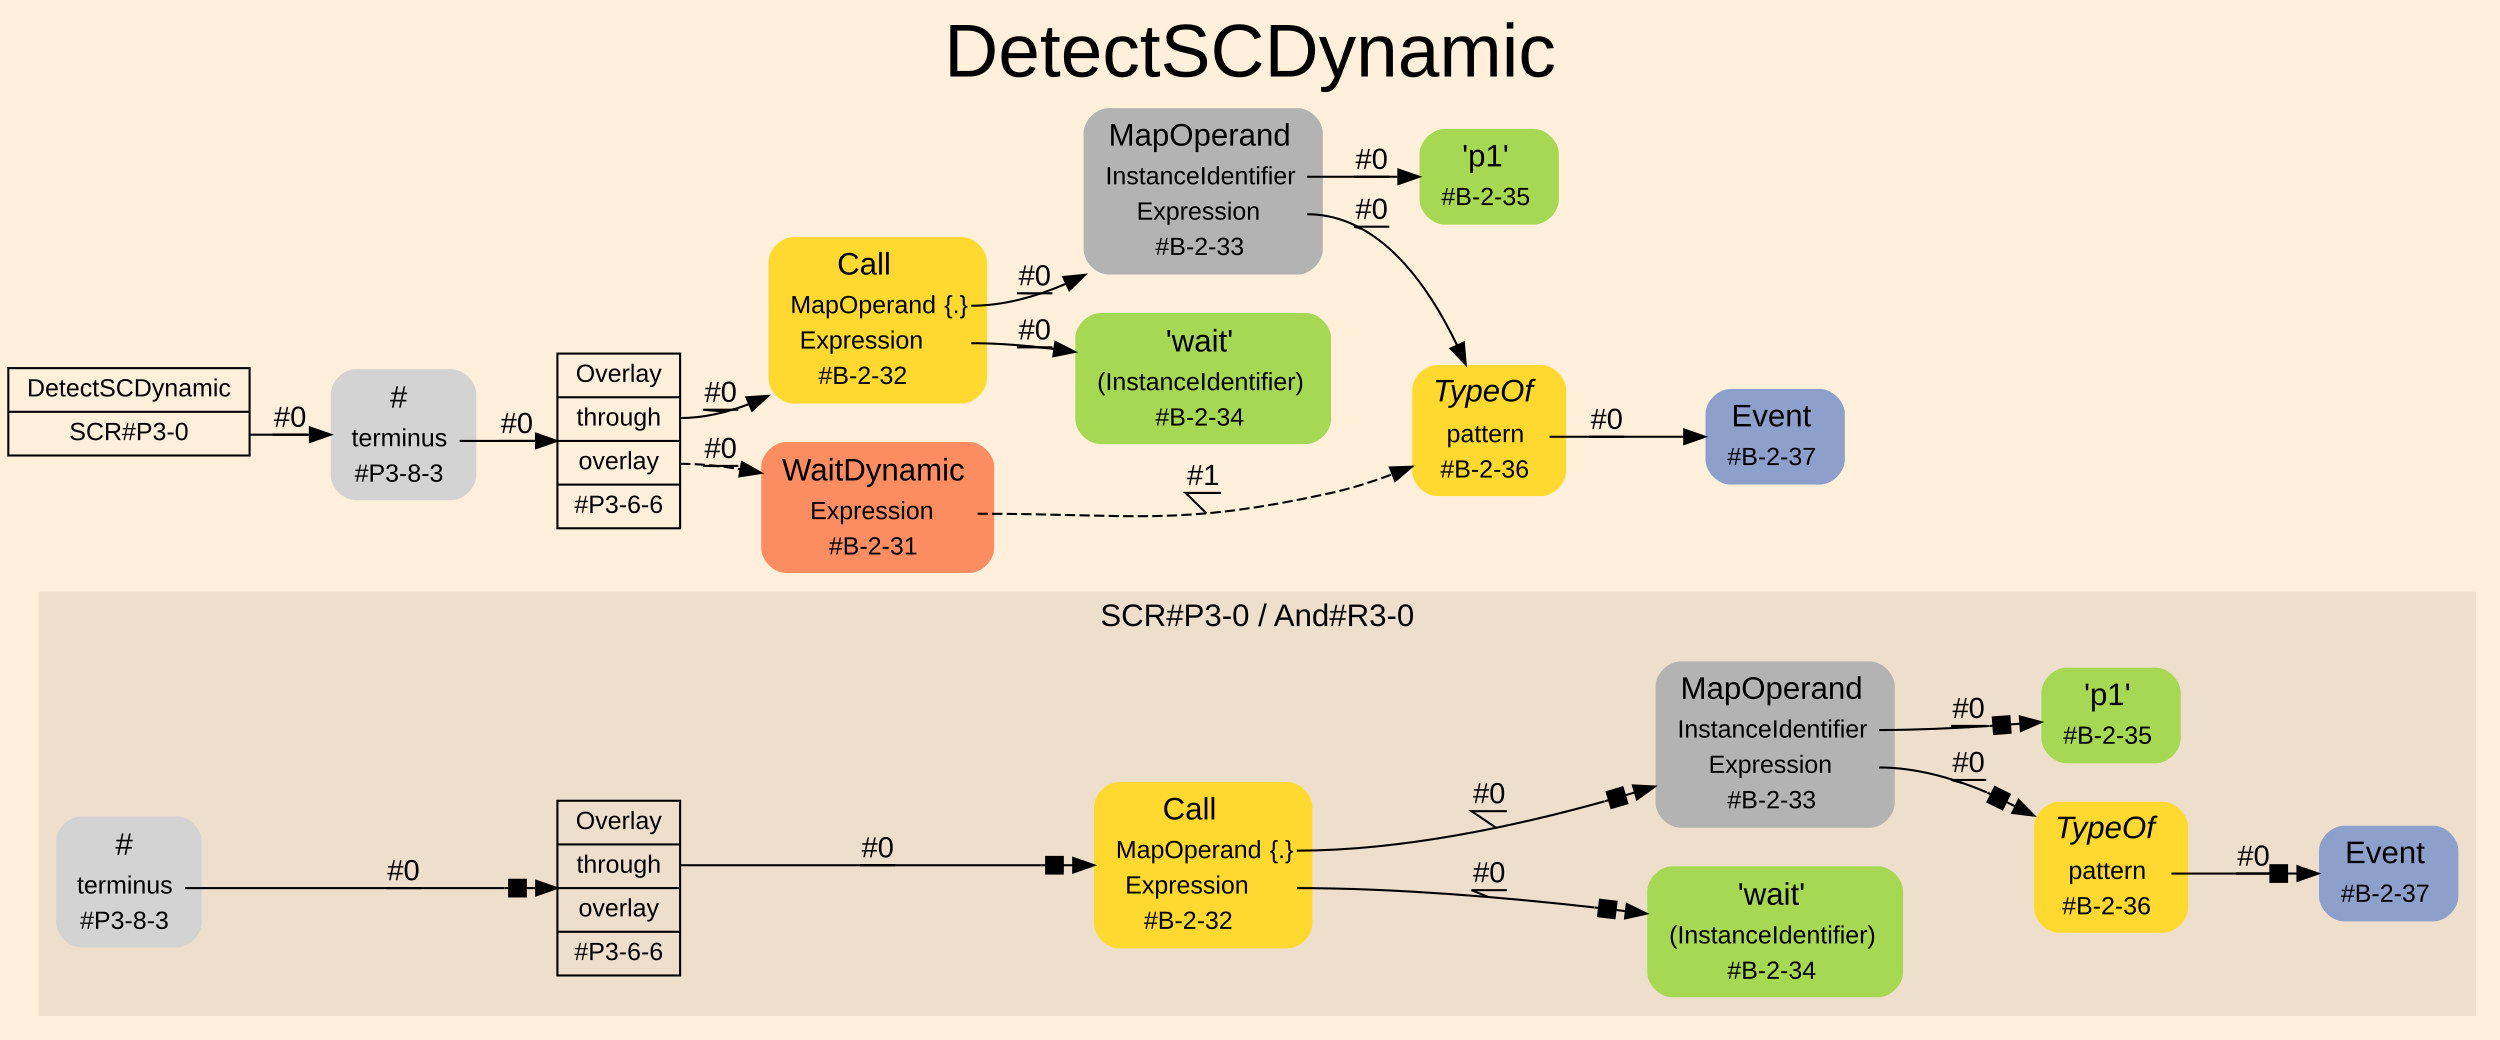
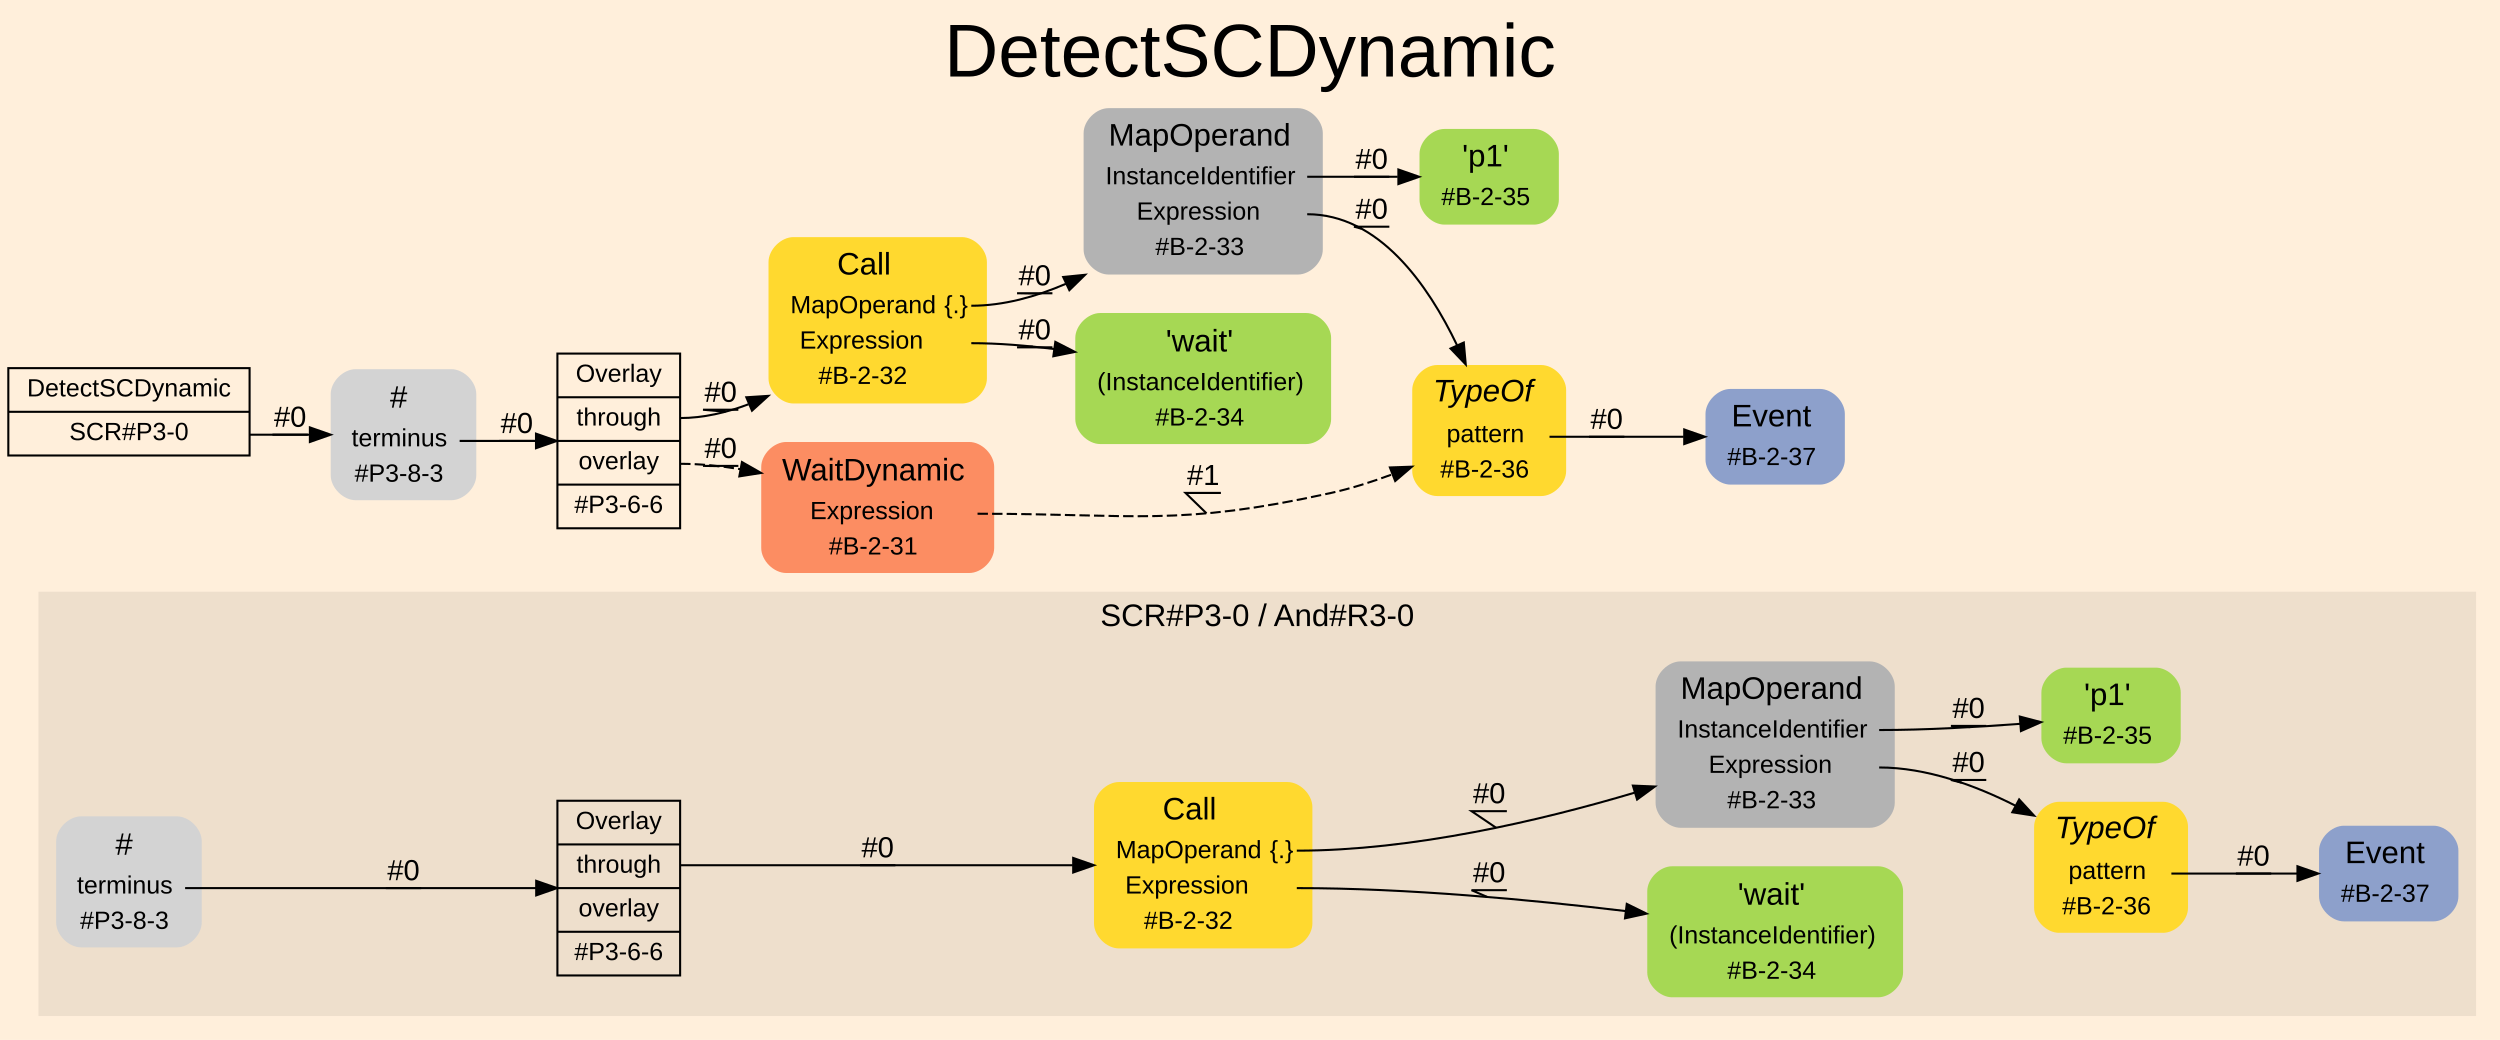
<svg xmlns="http://www.w3.org/2000/svg" width="1202pt" height="500pt" viewBox="0.00 0.00 1202.00 500.00">
  <g id="graph0" class="graph" transform="scale(1 1) rotate(0) translate(4 496)">
    <polygon fill="#ffefdb" stroke="transparent" points="-4,4 -4,-496 1198,-496 1198,4 -4,4" />
    <text text-anchor="middle" x="597" y="-459.2" font-family="Arial" font-size="36.00" fill="#000000">DetectSCDynamic</text>
    <g id="clust1" class="cluster">
      <polygon fill="#eedfcc" stroke="#eedfcc" points="15,-8 15,-211 1186,-211 1186,-8 15,-8" />
      <text text-anchor="middle" x="600.5" y="-195" font-family="Arial" font-size="15.00" fill="#000000">SCR#P3-0 / And#R3-0</text>
    </g>
    <g id="node1" class="node">
+       <path fill="#ffd92f" stroke="transparent" d="M1036,-110.5C1036,-110.5 986,-110.5 986,-110.5 980,-110.5 974,-104.5 974,-98.5 974,-98.5 974,-59.5 974,-59.5 974,-53.5 980,-47.5 986,-47.5 986,-47.5 1036,-47.5 1036,-47.5 1042,-47.5 1048,-53.5 1048,-59.5 1048,-59.5 1048,-98.5 1048,-98.5 1048,-104.5 1042,-110.5 1036,-110.5" />
+       <text text-anchor="start" x="984" y="-93" font-family="Arial" font-style="italic" font-size="15.00" fill="#000000">TypeOf</text>
+       <text text-anchor="start" x="990.5" y="-73.4" font-family="Arial" font-size="12.00" fill="#000000">pattern</text>
+       <text text-anchor="start" x="987.5" y="-56.4" font-family="Arial" font-size="12.00" fill="#000000">#B-2-36</text>
+     </g>
+     <g id="node8" class="node">
+       <path fill="#8da0cb" stroke="transparent" d="M1166,-99C1166,-99 1123,-99 1123,-99 1117,-99 1111,-93 1111,-87 1111,-87 1111,-65 1111,-65 1111,-59 1117,-53 1123,-53 1123,-53 1166,-53 1166,-53 1172,-53 1178,-59 1178,-65 1178,-65 1178,-87 1178,-87 1178,-93 1172,-99 1166,-99" />
+       <text text-anchor="start" x="1123.5" y="-81" font-family="Arial" font-size="15.00" fill="#000000">Event</text>
+       <text text-anchor="start" x="1121.5" y="-62.4" font-family="Arial" font-size="12.00" fill="#000000">#B-2-37</text>
+     </g>
+     <g id="edge1" class="edge">
+       <path fill="none" stroke="#000000" d="M1040,-76C1059.9,-76 1081.931,-76 1100.615,-76" />
+       <polygon fill="#000000" stroke="#000000" points="1100.615,-79.5 1110.615,-76 1100.615,-72.5 1100.615,-79.5" />
+       <text text-anchor="middle" x="1079.5" y="-79.8" font-family="Arial" font-size="14.00" fill="#000000">#0</text>
+       <polyline fill="none" stroke="#000000" points="1088,-76 1071,-76 1079.429,-76 " />
+     </g>
+     <g id="node2" class="node">
+       <path fill="#a6d854" stroke="transparent" d="M899,-79.5C899,-79.5 800,-79.5 800,-79.5 794,-79.5 788,-73.5 788,-67.5 788,-67.5 788,-28.5 788,-28.5 788,-22.5 794,-16.5 800,-16.5 800,-16.5 899,-16.5 899,-16.5 905,-16.5 911,-22.5 911,-28.5 911,-28.5 911,-67.5 911,-67.5 911,-73.5 905,-79.5 899,-79.5" />
+       <text text-anchor="start" x="831.5" y="-61" font-family="Arial" font-size="15.00" fill="#000000">'wait'</text>
+       <text text-anchor="start" x="798.5" y="-42.4" font-family="Arial" font-size="12.00" fill="#000000">(InstanceIdentifier)</text>
+       <text text-anchor="start" x="826.5" y="-25.4" font-family="Arial" font-size="12.00" fill="#000000">#B-2-34</text>
+     </g>
+     <g id="node3" class="node">
+       <path fill="#b3b3b3" stroke="transparent" d="M895,-178C895,-178 804,-178 804,-178 798,-178 792,-172 792,-166 792,-166 792,-110 792,-110 792,-104 798,-98 804,-98 804,-98 895,-98 895,-98 901,-98 907,-104 907,-110 907,-110 907,-166 907,-166 907,-172 901,-178 895,-178" />
+       <text text-anchor="start" x="804" y="-160" font-family="Arial" font-size="15.00" fill="#000000">MapOperand</text>
+       <text text-anchor="start" x="802.5" y="-141.4" font-family="Arial" font-size="12.00" fill="#000000">InstanceIdentifier</text>
+       <text text-anchor="start" x="817.5" y="-124.4" font-family="Arial" font-size="12.00" fill="#000000">Expression</text>
+       <text text-anchor="start" x="826.5" y="-107.4" font-family="Arial" font-size="12.00" fill="#000000">#B-2-33</text>
+     </g>
+     <g id="edge3" class="edge">
+       <path fill="none" stroke="#000000" d="M899.5,-127C922.242,-127 945.623,-118.471 965.064,-108.604" />
+       <polygon fill="#000000" stroke="#000000" points="966.81,-111.639 973.985,-103.844 963.515,-105.463 966.81,-111.639" />
+       <text text-anchor="middle" x="942.5" y="-124.8" font-family="Arial" font-size="14.00" fill="#000000">#0</text>
+       <polyline fill="none" stroke="#000000" points="951,-121 934,-121 939.213,-119.662 " />
+     </g>
+     <g id="node6" class="node">
+       <path fill="#a6d854" stroke="transparent" d="M1032.5,-175C1032.5,-175 989.5,-175 989.5,-175 983.5,-175 977.5,-169 977.5,-163 977.5,-163 977.5,-141 977.5,-141 977.5,-135 983.5,-129 989.5,-129 989.5,-129 1032.5,-129 1032.5,-129 1038.5,-129 1044.5,-135 1044.5,-141 1044.5,-141 1044.5,-163 1044.5,-163 1044.5,-169 1038.5,-175 1032.5,-175" />
+       <text text-anchor="start" x="998" y="-157" font-family="Arial" font-size="15.00" fill="#000000">'p1'</text>
+       <text text-anchor="start" x="988" y="-138.4" font-family="Arial" font-size="12.00" fill="#000000">#B-2-35</text>
+     </g>
+     <g id="edge2" class="edge">
+       <path fill="none" stroke="#000000" d="M899.5,-145C921.9,-145 946.781,-146.425 967.347,-147.988" />
+       <polygon fill="#000000" stroke="#000000" points="967.121,-151.482 977.368,-148.787 967.677,-144.504 967.121,-151.482" />
+       <text text-anchor="middle" x="942.5" y="-150.8" font-family="Arial" font-size="14.00" fill="#000000">#0</text>
+       <polyline fill="none" stroke="#000000" points="951,-147 934,-147 943.283,-146.386 " />
+     </g>
+     <g id="node4" class="node">
      <path fill="#d3d3d3" stroke="transparent" d="M81,-103.5C81,-103.5 35,-103.5 35,-103.5 29,-103.5 23,-97.5 23,-91.5 23,-91.5 23,-52.5 23,-52.5 23,-46.5 29,-40.5 35,-40.5 35,-40.5 81,-40.5 81,-40.5 87,-40.5 93,-46.5 93,-52.5 93,-52.5 93,-91.5 93,-91.5 93,-97.5 87,-103.5 81,-103.5" />
      <text text-anchor="start" x="51.5" y="-85" font-family="Arial" font-size="15.00" fill="#000000">#</text>
      <text text-anchor="start" x="33" y="-66.4" font-family="Arial" font-size="12.00" fill="#000000">terminus</text>
      <text text-anchor="start" x="34.5" y="-49.4" font-family="Arial" font-size="12.00" fill="#000000">#P3-8-3</text>
    </g>
-     <g id="node8" class="node">
+     <g id="node7" class="node">
      <polygon fill="#eedfcc" stroke="#000000" points="264,-27 264,-111 323,-111 323,-27 264,-27" />
      <text text-anchor="middle" x="293.5" y="-97.4" font-family="Arial" font-size="12.00" fill="#000000">Overlay</text>
      <polyline fill="none" stroke="#000000" points="264,-90 323,-90 " />
      <text text-anchor="middle" x="293.5" y="-76.4" font-family="Arial" font-size="12.00" fill="#000000">through</text>
      <polyline fill="none" stroke="#000000" points="264,-69 323,-69 " />
      <text text-anchor="middle" x="293.5" y="-55.4" font-family="Arial" font-size="12.00" fill="#000000">overlay</text>
      <polyline fill="none" stroke="#000000" points="264,-48 323,-48 " />
      <text text-anchor="middle" x="293.5" y="-34.4" font-family="Arial" font-size="12.00" fill="#000000">#P3-6-6</text>
    </g>
-     <g id="edge1" class="edge">
-       <path fill="none" stroke="#000000" d="M85,-69C137.136,-69 196.606,-69 238.654,-69" />
+     <g id="edge4" class="edge">
+       <path fill="none" stroke="#000000" d="M85,-69C143.731,-69 211.768,-69 253.723,-69" />
      <polygon fill="#000000" stroke="#000000" points="253.806,-72.5 263.806,-69 253.806,-65.5 253.806,-72.5" />
-       <polyline fill="none" stroke="#000000" points="253.806,-69 248.806,-69 " />
-       <polygon fill="#000000" stroke="#000000" points="248.806,-65 248.806,-73 240.806,-73 240.806,-65 248.806,-65" />
-       <polyline fill="none" stroke="#000000" points="240.806,-69 238.806,-69 " />
      <text text-anchor="middle" x="190" y="-72.8" font-family="Arial" font-size="14.00" fill="#000000">#0</text>
-       <polyline fill="none" stroke="#000000" points="198.5,-69 181.5,-69 189.822,-69 " />
-     </g>
-     <g id="node2" class="node">
-       <path fill="#8da0cb" stroke="transparent" d="M1166,-99C1166,-99 1123,-99 1123,-99 1117,-99 1111,-93 1111,-87 1111,-87 1111,-65 1111,-65 1111,-59 1117,-53 1123,-53 1123,-53 1166,-53 1166,-53 1172,-53 1178,-59 1178,-65 1178,-65 1178,-87 1178,-87 1178,-93 1172,-99 1166,-99" />
-       <text text-anchor="start" x="1123.5" y="-81" font-family="Arial" font-size="15.00" fill="#000000">Event</text>
-       <text text-anchor="start" x="1121.5" y="-62.4" font-family="Arial" font-size="12.00" fill="#000000">#B-2-37</text>
-     </g>
-     <g id="node3" class="node">
-       <path fill="#ffd92f" stroke="transparent" d="M1036,-110.5C1036,-110.5 986,-110.5 986,-110.5 980,-110.5 974,-104.5 974,-98.5 974,-98.5 974,-59.5 974,-59.5 974,-53.5 980,-47.5 986,-47.5 986,-47.5 1036,-47.5 1036,-47.5 1042,-47.5 1048,-53.5 1048,-59.5 1048,-59.5 1048,-98.5 1048,-98.5 1048,-104.5 1042,-110.5 1036,-110.5" />
-       <text text-anchor="start" x="984" y="-93" font-family="Arial" font-style="italic" font-size="15.00" fill="#000000">TypeOf</text>
-       <text text-anchor="start" x="990.5" y="-73.4" font-family="Arial" font-size="12.00" fill="#000000">pattern</text>
-       <text text-anchor="start" x="987.5" y="-56.4" font-family="Arial" font-size="12.00" fill="#000000">#B-2-36</text>
-     </g>
-     <g id="edge2" class="edge">
-       <path fill="none" stroke="#000000" d="M1040,-76C1054.741,-76 1070.651,-76 1085.504,-76" />
-       <polygon fill="#000000" stroke="#000000" points="1100.615,-79.5 1110.615,-76 1100.615,-72.5 1100.615,-79.5" />
-       <polyline fill="none" stroke="#000000" points="1100.615,-76 1095.615,-76 " />
-       <polygon fill="#000000" stroke="#000000" points="1095.615,-72 1095.615,-80 1087.615,-80 1087.615,-72 1095.615,-72" />
-       <polyline fill="none" stroke="#000000" points="1087.615,-76 1085.615,-76 " />
-       <text text-anchor="middle" x="1079.5" y="-79.8" font-family="Arial" font-size="14.00" fill="#000000">#0</text>
-       <polyline fill="none" stroke="#000000" points="1088,-76 1071,-76 1079.181,-76 " />
-     </g>
-     <g id="node4" class="node">
-       <path fill="#a6d854" stroke="transparent" d="M899,-79.5C899,-79.5 800,-79.5 800,-79.5 794,-79.5 788,-73.5 788,-67.5 788,-67.5 788,-28.5 788,-28.5 788,-22.5 794,-16.5 800,-16.5 800,-16.5 899,-16.5 899,-16.5 905,-16.5 911,-22.5 911,-28.5 911,-28.5 911,-67.5 911,-67.5 911,-73.5 905,-79.5 899,-79.5" />
-       <text text-anchor="start" x="831.5" y="-61" font-family="Arial" font-size="15.00" fill="#000000">'wait'</text>
-       <text text-anchor="start" x="798.5" y="-42.4" font-family="Arial" font-size="12.00" fill="#000000">(InstanceIdentifier)</text>
-       <text text-anchor="start" x="826.5" y="-25.4" font-family="Arial" font-size="12.00" fill="#000000">#B-2-34</text>
+       <polyline fill="none" stroke="#000000" points="198.5,-69 181.5,-69 190.03,-69 " />
    </g>
    <g id="node5" class="node">
-       <path fill="#b3b3b3" stroke="transparent" d="M895,-178C895,-178 804,-178 804,-178 798,-178 792,-172 792,-166 792,-166 792,-110 792,-110 792,-104 798,-98 804,-98 804,-98 895,-98 895,-98 901,-98 907,-104 907,-110 907,-110 907,-166 907,-166 907,-172 901,-178 895,-178" />
-       <text text-anchor="start" x="804" y="-160" font-family="Arial" font-size="15.00" fill="#000000">MapOperand</text>
-       <text text-anchor="start" x="802.5" y="-141.4" font-family="Arial" font-size="12.00" fill="#000000">InstanceIdentifier</text>
-       <text text-anchor="start" x="817.5" y="-124.4" font-family="Arial" font-size="12.00" fill="#000000">Expression</text>
-       <text text-anchor="start" x="826.5" y="-107.4" font-family="Arial" font-size="12.00" fill="#000000">#B-2-33</text>
-     </g>
-     <g id="edge4" class="edge">
-       <path fill="none" stroke="#000000" d="M899.5,-127C917.097,-127 935.076,-121.894 951.317,-115.012" />
-       <polygon fill="#000000" stroke="#000000" points="966.562,-111.403 973.985,-103.844 963.468,-105.124 966.562,-111.403" />
-       <polyline fill="none" stroke="#000000" points="965.015,-108.263 960.53,-110.473 " />
-       <polygon fill="#000000" stroke="#000000" points="958.762,-106.885 962.298,-114.061 955.121,-117.597 951.586,-110.421 958.762,-106.885" />
-       <polyline fill="none" stroke="#000000" points="953.354,-114.009 951.56,-114.893 " />
-       <text text-anchor="middle" x="942.5" y="-124.8" font-family="Arial" font-size="14.00" fill="#000000">#0</text>
-       <polyline fill="none" stroke="#000000" points="951,-121 934,-121 939.638,-119.516 " />
-     </g>
-     <g id="node7" class="node">
-       <path fill="#a6d854" stroke="transparent" d="M1032.5,-175C1032.5,-175 989.5,-175 989.5,-175 983.5,-175 977.5,-169 977.5,-163 977.5,-163 977.5,-141 977.5,-141 977.5,-135 983.5,-129 989.5,-129 989.5,-129 1032.5,-129 1032.5,-129 1038.5,-129 1044.5,-135 1044.5,-141 1044.5,-141 1044.5,-163 1044.5,-163 1044.5,-169 1038.5,-175 1032.5,-175" />
-       <text text-anchor="start" x="998" y="-157" font-family="Arial" font-size="15.00" fill="#000000">'p1'</text>
-       <text text-anchor="start" x="988" y="-138.4" font-family="Arial" font-size="12.00" fill="#000000">#B-2-35</text>
-     </g>
-     <g id="edge3" class="edge">
-       <path fill="none" stroke="#000000" d="M899.5,-145C916.683,-145 935.327,-145.838 952.363,-146.935" />
-       <polygon fill="#000000" stroke="#000000" points="967.136,-151.539 977.368,-148.787 967.654,-144.558 967.136,-151.539" />
-       <polyline fill="none" stroke="#000000" points="967.395,-148.048 962.409,-147.679 " />
-       <polygon fill="#000000" stroke="#000000" points="962.704,-143.69 962.113,-151.668 954.135,-151.077 954.726,-143.099 962.704,-143.69" />
-       <polyline fill="none" stroke="#000000" points="954.431,-147.088 952.436,-146.94 " />
-       <text text-anchor="middle" x="942.5" y="-150.8" font-family="Arial" font-size="14.00" fill="#000000">#0</text>
-       <polyline fill="none" stroke="#000000" points="951,-147 934,-147 943.042,-146.372 " />
-     </g>
-     <g id="node6" class="node">
      <path fill="#ffd92f" stroke="transparent" d="M615,-120C615,-120 534,-120 534,-120 528,-120 522,-114 522,-108 522,-108 522,-52 522,-52 522,-46 528,-40 534,-40 534,-40 615,-40 615,-40 621,-40 627,-46 627,-52 627,-52 627,-108 627,-108 627,-114 621,-120 615,-120" />
      <text text-anchor="start" x="555" y="-102" font-family="Arial" font-size="15.00" fill="#000000">Call</text>
      <text text-anchor="start" x="532.5" y="-83.4" font-family="Arial" font-size="12.00" fill="#000000">MapOperand</text>
      <text text-anchor="start" x="606.5" y="-83.4" font-family="Arial" font-size="12.00" fill="#000000">{.}</text>
      <text text-anchor="start" x="537" y="-66.4" font-family="Arial" font-size="12.00" fill="#000000">Expression</text>
      <text text-anchor="start" x="546" y="-49.4" font-family="Arial" font-size="12.00" fill="#000000">#B-2-32</text>
    </g>
    <g id="edge6" class="edge">
-       <path fill="none" stroke="#000000" d="M619.5,-69C666.929,-69 719.632,-64.517 762.61,-59.693" />
-       <polygon fill="#000000" stroke="#000000" points="778.133,-61.377 787.652,-56.724 777.309,-54.425 778.133,-61.377" />
-       <polyline fill="none" stroke="#000000" points="777.721,-57.901 772.756,-58.49 " />
-       <polygon fill="#000000" stroke="#000000" points="772.285,-54.518 773.227,-62.462 765.283,-63.404 764.341,-55.46 772.285,-54.518" />
-       <polyline fill="none" stroke="#000000" points="764.812,-59.432 762.826,-59.667 " />
+       <path fill="none" stroke="#000000" d="M619.5,-69C672.62,-69 732.357,-63.376 777.635,-57.949" />
+       <polygon fill="#000000" stroke="#000000" points="778.151,-61.412 787.652,-56.724 777.301,-54.464 778.151,-61.412" />
      <text text-anchor="middle" x="712" y="-71.8" font-family="Arial" font-size="14.00" fill="#000000">#0</text>
-       <polyline fill="none" stroke="#000000" points="720.5,-68 703.5,-68 711.512,-64.711 " />
+       <polyline fill="none" stroke="#000000" points="720.5,-68 703.5,-68 711.038,-64.75 " />
    </g>
    <g id="edge5" class="edge">
-       <path fill="none" stroke="#000000" d="M619.5,-87C669.418,-87 724.015,-98.592 767.485,-110.722" />
-       <polygon fill="#000000" stroke="#000000" points="781.092,-118.377 791.673,-117.843 783.069,-111.662 781.092,-118.377" />
-       <polyline fill="none" stroke="#000000" points="782.081,-115.019 777.284,-113.607 " />
-       <polygon fill="#000000" stroke="#000000" points="778.414,-109.77 776.154,-117.444 768.48,-115.185 770.739,-107.511 778.414,-109.77" />
-       <polyline fill="none" stroke="#000000" points="769.61,-111.348 767.691,-110.783 " />
+       <path fill="none" stroke="#000000" d="M619.5,-87C675.133,-87 736.578,-101.398 781.953,-114.893" />
+       <polygon fill="#000000" stroke="#000000" points="781.088,-118.288 791.673,-117.843 783.121,-111.59 781.088,-118.288" />
      <text text-anchor="middle" x="712" y="-109.8" font-family="Arial" font-size="14.00" fill="#000000">#0</text>
-       <polyline fill="none" stroke="#000000" points="720.5,-106 703.5,-106 715.301,-98.005 " />
+       <polyline fill="none" stroke="#000000" points="720.5,-106 703.5,-106 715.327,-98.01 " />
    </g>
    <g id="edge7" class="edge">
-       <path fill="none" stroke="#000000" d="M323,-80C381.293,-80 447.186,-80 496.898,-80" />
+       <path fill="none" stroke="#000000" d="M323,-80C387.337,-80 460.932,-80 511.813,-80" />
      <polygon fill="#000000" stroke="#000000" points="511.995,-83.5 521.995,-80 511.995,-76.5 511.995,-83.5" />
-       <polyline fill="none" stroke="#000000" points="511.995,-80 506.995,-80 " />
-       <polygon fill="#000000" stroke="#000000" points="506.995,-76 506.995,-84 498.995,-84 498.995,-76 506.995,-76" />
-       <polyline fill="none" stroke="#000000" points="498.995,-80 496.995,-80 " />
      <text text-anchor="middle" x="418" y="-83.8" font-family="Arial" font-size="14.00" fill="#000000">#0</text>
-       <polyline fill="none" stroke="#000000" points="426.5,-80 409.5,-80 418.074,-80 " />
+       <polyline fill="none" stroke="#000000" points="426.5,-80 409.5,-80 422.501,-80 " />
    </g>
    <g id="node9" class="node">
      <polygon fill="#ffefdb" stroke="#000000" points="0,-277 0,-319 116,-319 116,-277 0,-277" />
      <text text-anchor="middle" x="58" y="-305.4" font-family="Arial" font-size="12.00" fill="#000000">DetectSCDynamic</text>
      <polyline fill="none" stroke="#000000" points="0,-298 116,-298 " />
      <text text-anchor="middle" x="58" y="-284.4" font-family="Arial" font-size="12.00" fill="#000000">SCR#P3-0</text>
    </g>
    <g id="node10" class="node">
      <path fill="#d3d3d3" stroke="transparent" d="M213,-318.5C213,-318.5 167,-318.5 167,-318.5 161,-318.5 155,-312.5 155,-306.5 155,-306.5 155,-267.5 155,-267.5 155,-261.5 161,-255.5 167,-255.5 167,-255.5 213,-255.5 213,-255.5 219,-255.5 225,-261.5 225,-267.5 225,-267.5 225,-306.5 225,-306.5 225,-312.5 219,-318.5 213,-318.5" />
      <text text-anchor="start" x="183.5" y="-300" font-family="Arial" font-size="15.00" fill="#000000">#</text>
      <text text-anchor="start" x="165" y="-281.4" font-family="Arial" font-size="12.00" fill="#000000">terminus</text>
      <text text-anchor="start" x="166.5" y="-264.4" font-family="Arial" font-size="12.00" fill="#000000">#P3-8-3</text>
    </g>
    <g id="edge8" class="edge">
      <path fill="none" stroke="#000000" d="M116,-287C125.34,-287 135.344,-287 144.881,-287" />
      <polygon fill="#000000" stroke="#000000" points="144.992,-290.5 154.992,-287 144.992,-283.5 144.992,-290.5" />
      <text text-anchor="middle" x="135.5" y="-290.8" font-family="Arial" font-size="14.00" fill="#000000">#0</text>
      <polyline fill="none" stroke="#000000" points="144,-287 127,-287 135.382,-287 " />
    </g>
    <g id="node11" class="node">
      <polygon fill="#ffefdb" stroke="#000000" points="264,-242 264,-326 323,-326 323,-242 264,-242" />
      <text text-anchor="middle" x="293.5" y="-312.4" font-family="Arial" font-size="12.00" fill="#000000">Overlay</text>
      <polyline fill="none" stroke="#000000" points="264,-305 323,-305 " />
      <text text-anchor="middle" x="293.5" y="-291.4" font-family="Arial" font-size="12.00" fill="#000000">through</text>
      <polyline fill="none" stroke="#000000" points="264,-284 323,-284 " />
      <text text-anchor="middle" x="293.5" y="-270.4" font-family="Arial" font-size="12.00" fill="#000000">overlay</text>
      <polyline fill="none" stroke="#000000" points="264,-263 323,-263 " />
      <text text-anchor="middle" x="293.5" y="-249.4" font-family="Arial" font-size="12.00" fill="#000000">#P3-6-6</text>
    </g>
    <g id="edge9" class="edge">
      <path fill="none" stroke="#000000" d="M217,-284C228.916,-284 241.876,-284 253.684,-284" />
      <polygon fill="#000000" stroke="#000000" points="253.71,-287.5 263.71,-284 253.71,-280.5 253.71,-287.5" />
      <text text-anchor="middle" x="244.5" y="-287.8" font-family="Arial" font-size="14.00" fill="#000000">#0</text>
      <polyline fill="none" stroke="#000000" points="253,-284 236,-284 244.072,-284 " />
    </g>
    <g id="node12" class="node">
      <path fill="#ffd92f" stroke="transparent" d="M458.5,-382C458.5,-382 377.5,-382 377.5,-382 371.5,-382 365.5,-376 365.5,-370 365.5,-370 365.5,-314 365.5,-314 365.5,-308 371.5,-302 377.5,-302 377.5,-302 458.5,-302 458.5,-302 464.5,-302 470.5,-308 470.5,-314 470.5,-314 470.5,-370 470.5,-370 470.5,-376 464.5,-382 458.5,-382" />
      <text text-anchor="start" x="398.5" y="-364" font-family="Arial" font-size="15.00" fill="#000000">Call</text>
      <text text-anchor="start" x="376" y="-345.4" font-family="Arial" font-size="12.00" fill="#000000">MapOperand</text>
      <text text-anchor="start" x="450" y="-345.4" font-family="Arial" font-size="12.00" fill="#000000">{.}</text>
      <text text-anchor="start" x="380.5" y="-328.4" font-family="Arial" font-size="12.00" fill="#000000">Expression</text>
      <text text-anchor="start" x="389.5" y="-311.4" font-family="Arial" font-size="12.00" fill="#000000">#B-2-32</text>
    </g>
    <g id="edge10" class="edge">
      <path fill="none" stroke="#000000" d="M323,-295C334.13,-295 345.303,-297.624 355.879,-301.631" />
      <polygon fill="#000000" stroke="#000000" points="354.832,-304.988 365.405,-305.665 357.561,-298.543 354.832,-304.988" />
      <text text-anchor="middle" x="342.5" y="-302.8" font-family="Arial" font-size="14.00" fill="#000000">#0</text>
      <polyline fill="none" stroke="#000000" points="351,-299 334,-299 344.787,-298.039 " />
    </g>
    <g id="node18" class="node">
      <path fill="#fc8d62" stroke="transparent" d="M462,-283.5C462,-283.5 374,-283.5 374,-283.5 368,-283.5 362,-277.5 362,-271.5 362,-271.5 362,-232.5 362,-232.5 362,-226.5 368,-220.5 374,-220.5 374,-220.5 462,-220.5 462,-220.5 468,-220.5 474,-226.5 474,-232.5 474,-232.5 474,-271.5 474,-271.5 474,-277.5 468,-283.5 462,-283.5" />
      <text text-anchor="start" x="372" y="-265" font-family="Arial" font-size="15.00" fill="#000000">WaitDynamic</text>
      <text text-anchor="start" x="385.5" y="-246.4" font-family="Arial" font-size="12.00" fill="#000000">Expression</text>
      <text text-anchor="start" x="394.5" y="-229.4" font-family="Arial" font-size="12.00" fill="#000000">#B-2-31</text>
    </g>
    <g id="edge11" class="edge">
      <path fill="none" stroke="#000000" stroke-dasharray="5,2" d="M323,-273C332.465,-273 342.338,-271.994 351.987,-270.422" />
      <polygon fill="#000000" stroke="#000000" points="352.73,-273.844 361.935,-268.598 351.467,-266.959 352.73,-273.844" />
      <text text-anchor="middle" x="342.5" y="-275.8" font-family="Arial" font-size="14.00" fill="#000000">#0</text>
      <polyline fill="none" stroke="#000000" points="351,-272 334,-272 341.527,-271.877 " />
    </g>
    <g id="node13" class="node">
      <path fill="#b3b3b3" stroke="transparent" d="M620,-444C620,-444 529,-444 529,-444 523,-444 517,-438 517,-432 517,-432 517,-376 517,-376 517,-370 523,-364 529,-364 529,-364 620,-364 620,-364 626,-364 632,-370 632,-376 632,-376 632,-432 632,-432 632,-438 626,-444 620,-444" />
      <text text-anchor="start" x="529" y="-426" font-family="Arial" font-size="15.00" fill="#000000">MapOperand</text>
      <text text-anchor="start" x="527.5" y="-407.4" font-family="Arial" font-size="12.00" fill="#000000">InstanceIdentifier</text>
      <text text-anchor="start" x="542.5" y="-390.4" font-family="Arial" font-size="12.00" fill="#000000">Expression</text>
      <text text-anchor="start" x="551.5" y="-373.4" font-family="Arial" font-size="12.00" fill="#000000">#B-2-33</text>
    </g>
    <g id="edge12" class="edge">
      <path fill="none" stroke="#000000" d="M463,-349C478.493,-349 494.063,-353.324 508.45,-359.547" />
      <polygon fill="#000000" stroke="#000000" points="507.179,-362.816 517.72,-363.884 510.146,-356.476 507.179,-362.816" />
      <text text-anchor="middle" x="493.5" y="-358.8" font-family="Arial" font-size="14.00" fill="#000000">#0</text>
      <polyline fill="none" stroke="#000000" points="502,-355 485,-355 496.058,-354.801 " />
    </g>
    <g id="node17" class="node">
      <path fill="#a6d854" stroke="transparent" d="M624,-345.5C624,-345.5 525,-345.5 525,-345.5 519,-345.5 513,-339.5 513,-333.5 513,-333.5 513,-294.5 513,-294.5 513,-288.5 519,-282.5 525,-282.5 525,-282.5 624,-282.5 624,-282.5 630,-282.5 636,-288.5 636,-294.5 636,-294.5 636,-333.5 636,-333.5 636,-339.5 630,-345.5 624,-345.5" />
      <text text-anchor="start" x="556.5" y="-327" font-family="Arial" font-size="15.00" fill="#000000">'wait'</text>
      <text text-anchor="start" x="523.5" y="-308.4" font-family="Arial" font-size="12.00" fill="#000000">(InstanceIdentifier)</text>
      <text text-anchor="start" x="551.5" y="-291.4" font-family="Arial" font-size="12.00" fill="#000000">#B-2-34</text>
    </g>
    <g id="edge13" class="edge">
      <path fill="none" stroke="#000000" d="M463,-331C475.951,-331 489.653,-329.865 502.853,-328.182" />
      <polygon fill="#000000" stroke="#000000" points="503.404,-331.639 512.828,-326.798 502.442,-324.706 503.404,-331.639" />
      <text text-anchor="middle" x="493.5" y="-332.8" font-family="Arial" font-size="14.00" fill="#000000">#0</text>
      <polyline fill="none" stroke="#000000" points="502,-329 485,-329 492.565,-329.365 " />
    </g>
    <g id="node14" class="node">
      <path fill="#a6d854" stroke="transparent" d="M733.5,-434C733.5,-434 690.5,-434 690.5,-434 684.5,-434 678.5,-428 678.5,-422 678.5,-422 678.5,-400 678.5,-400 678.5,-394 684.5,-388 690.5,-388 690.5,-388 733.5,-388 733.5,-388 739.5,-388 745.5,-394 745.5,-400 745.5,-400 745.5,-422 745.5,-422 745.5,-428 739.5,-434 733.5,-434" />
      <text text-anchor="start" x="699" y="-416" font-family="Arial" font-size="15.00" fill="#000000">'p1'</text>
      <text text-anchor="start" x="689" y="-397.4" font-family="Arial" font-size="12.00" fill="#000000">#B-2-35</text>
    </g>
    <g id="edge14" class="edge">
      <path fill="none" stroke="#000000" d="M624.5,-411C638.663,-411 654.116,-411 668.04,-411" />
      <polygon fill="#000000" stroke="#000000" points="668.344,-414.5 678.344,-411 668.344,-407.5 668.344,-414.5" />
      <text text-anchor="middle" x="655.5" y="-414.8" font-family="Arial" font-size="14.00" fill="#000000">#0</text>
      <polyline fill="none" stroke="#000000" points="664,-411 647,-411 655.309,-411 " />
    </g>
    <g id="node15" class="node">
      <path fill="#ffd92f" stroke="transparent" d="M737,-320.5C737,-320.5 687,-320.5 687,-320.5 681,-320.5 675,-314.5 675,-308.5 675,-308.5 675,-269.5 675,-269.5 675,-263.5 681,-257.5 687,-257.5 687,-257.5 737,-257.5 737,-257.5 743,-257.5 749,-263.5 749,-269.5 749,-269.5 749,-308.5 749,-308.5 749,-314.5 743,-320.5 737,-320.5" />
      <text text-anchor="start" x="685" y="-303" font-family="Arial" font-style="italic" font-size="15.00" fill="#000000">TypeOf</text>
      <text text-anchor="start" x="691.5" y="-283.4" font-family="Arial" font-size="12.00" fill="#000000">pattern</text>
      <text text-anchor="start" x="688.5" y="-266.4" font-family="Arial" font-size="12.00" fill="#000000">#B-2-36</text>
    </g>
    <g id="edge15" class="edge">
      <path fill="none" stroke="#000000" d="M624.5,-393C658.992,-393 682.624,-359.09 696.551,-329.996" />
      <polygon fill="#000000" stroke="#000000" points="699.793,-331.322 700.733,-320.769 693.417,-328.432 699.793,-331.322" />
      <text text-anchor="middle" x="655.5" y="-390.8" font-family="Arial" font-size="14.00" fill="#000000">#0</text>
      <polyline fill="none" stroke="#000000" points="664,-387 647,-387 650.717,-386.001 " />
    </g>
    <g id="node16" class="node">
      <path fill="#8da0cb" stroke="transparent" d="M871,-309C871,-309 828,-309 828,-309 822,-309 816,-303 816,-297 816,-297 816,-275 816,-275 816,-269 822,-263 828,-263 828,-263 871,-263 871,-263 877,-263 883,-269 883,-275 883,-275 883,-297 883,-297 883,-303 877,-309 871,-309" />
      <text text-anchor="start" x="828.5" y="-291" font-family="Arial" font-size="15.00" fill="#000000">Event</text>
      <text text-anchor="start" x="826.5" y="-272.4" font-family="Arial" font-size="12.00" fill="#000000">#B-2-37</text>
    </g>
    <g id="edge16" class="edge">
      <path fill="none" stroke="#000000" d="M741,-286C762.236,-286 785.811,-286 805.545,-286" />
      <polygon fill="#000000" stroke="#000000" points="805.778,-289.5 815.778,-286 805.778,-282.5 805.778,-289.5" />
      <text text-anchor="middle" x="768.5" y="-289.8" font-family="Arial" font-size="14.00" fill="#000000">#0</text>
      <polyline fill="none" stroke="#000000" points="777,-286 760,-286 768.662,-286 " />
    </g>
    <g id="edge17" class="edge">
      <path fill="none" stroke="#000000" stroke-dasharray="5,2" d="M466,-249C541.686,-249 562.095,-242.678 636,-259 645.765,-261.157 655.916,-264.401 665.499,-267.969" />
      <polygon fill="#000000" stroke="#000000" points="664.269,-271.247 674.857,-271.618 666.812,-264.725 664.269,-271.247" />
      <text text-anchor="middle" x="574.5" y="-262.8" font-family="Arial" font-size="14.00" fill="#000000">#1</text>
      <polyline fill="none" stroke="#000000" points="583,-259 566,-259 576.095,-249.171 " />
    </g>
  </g>
</svg>
